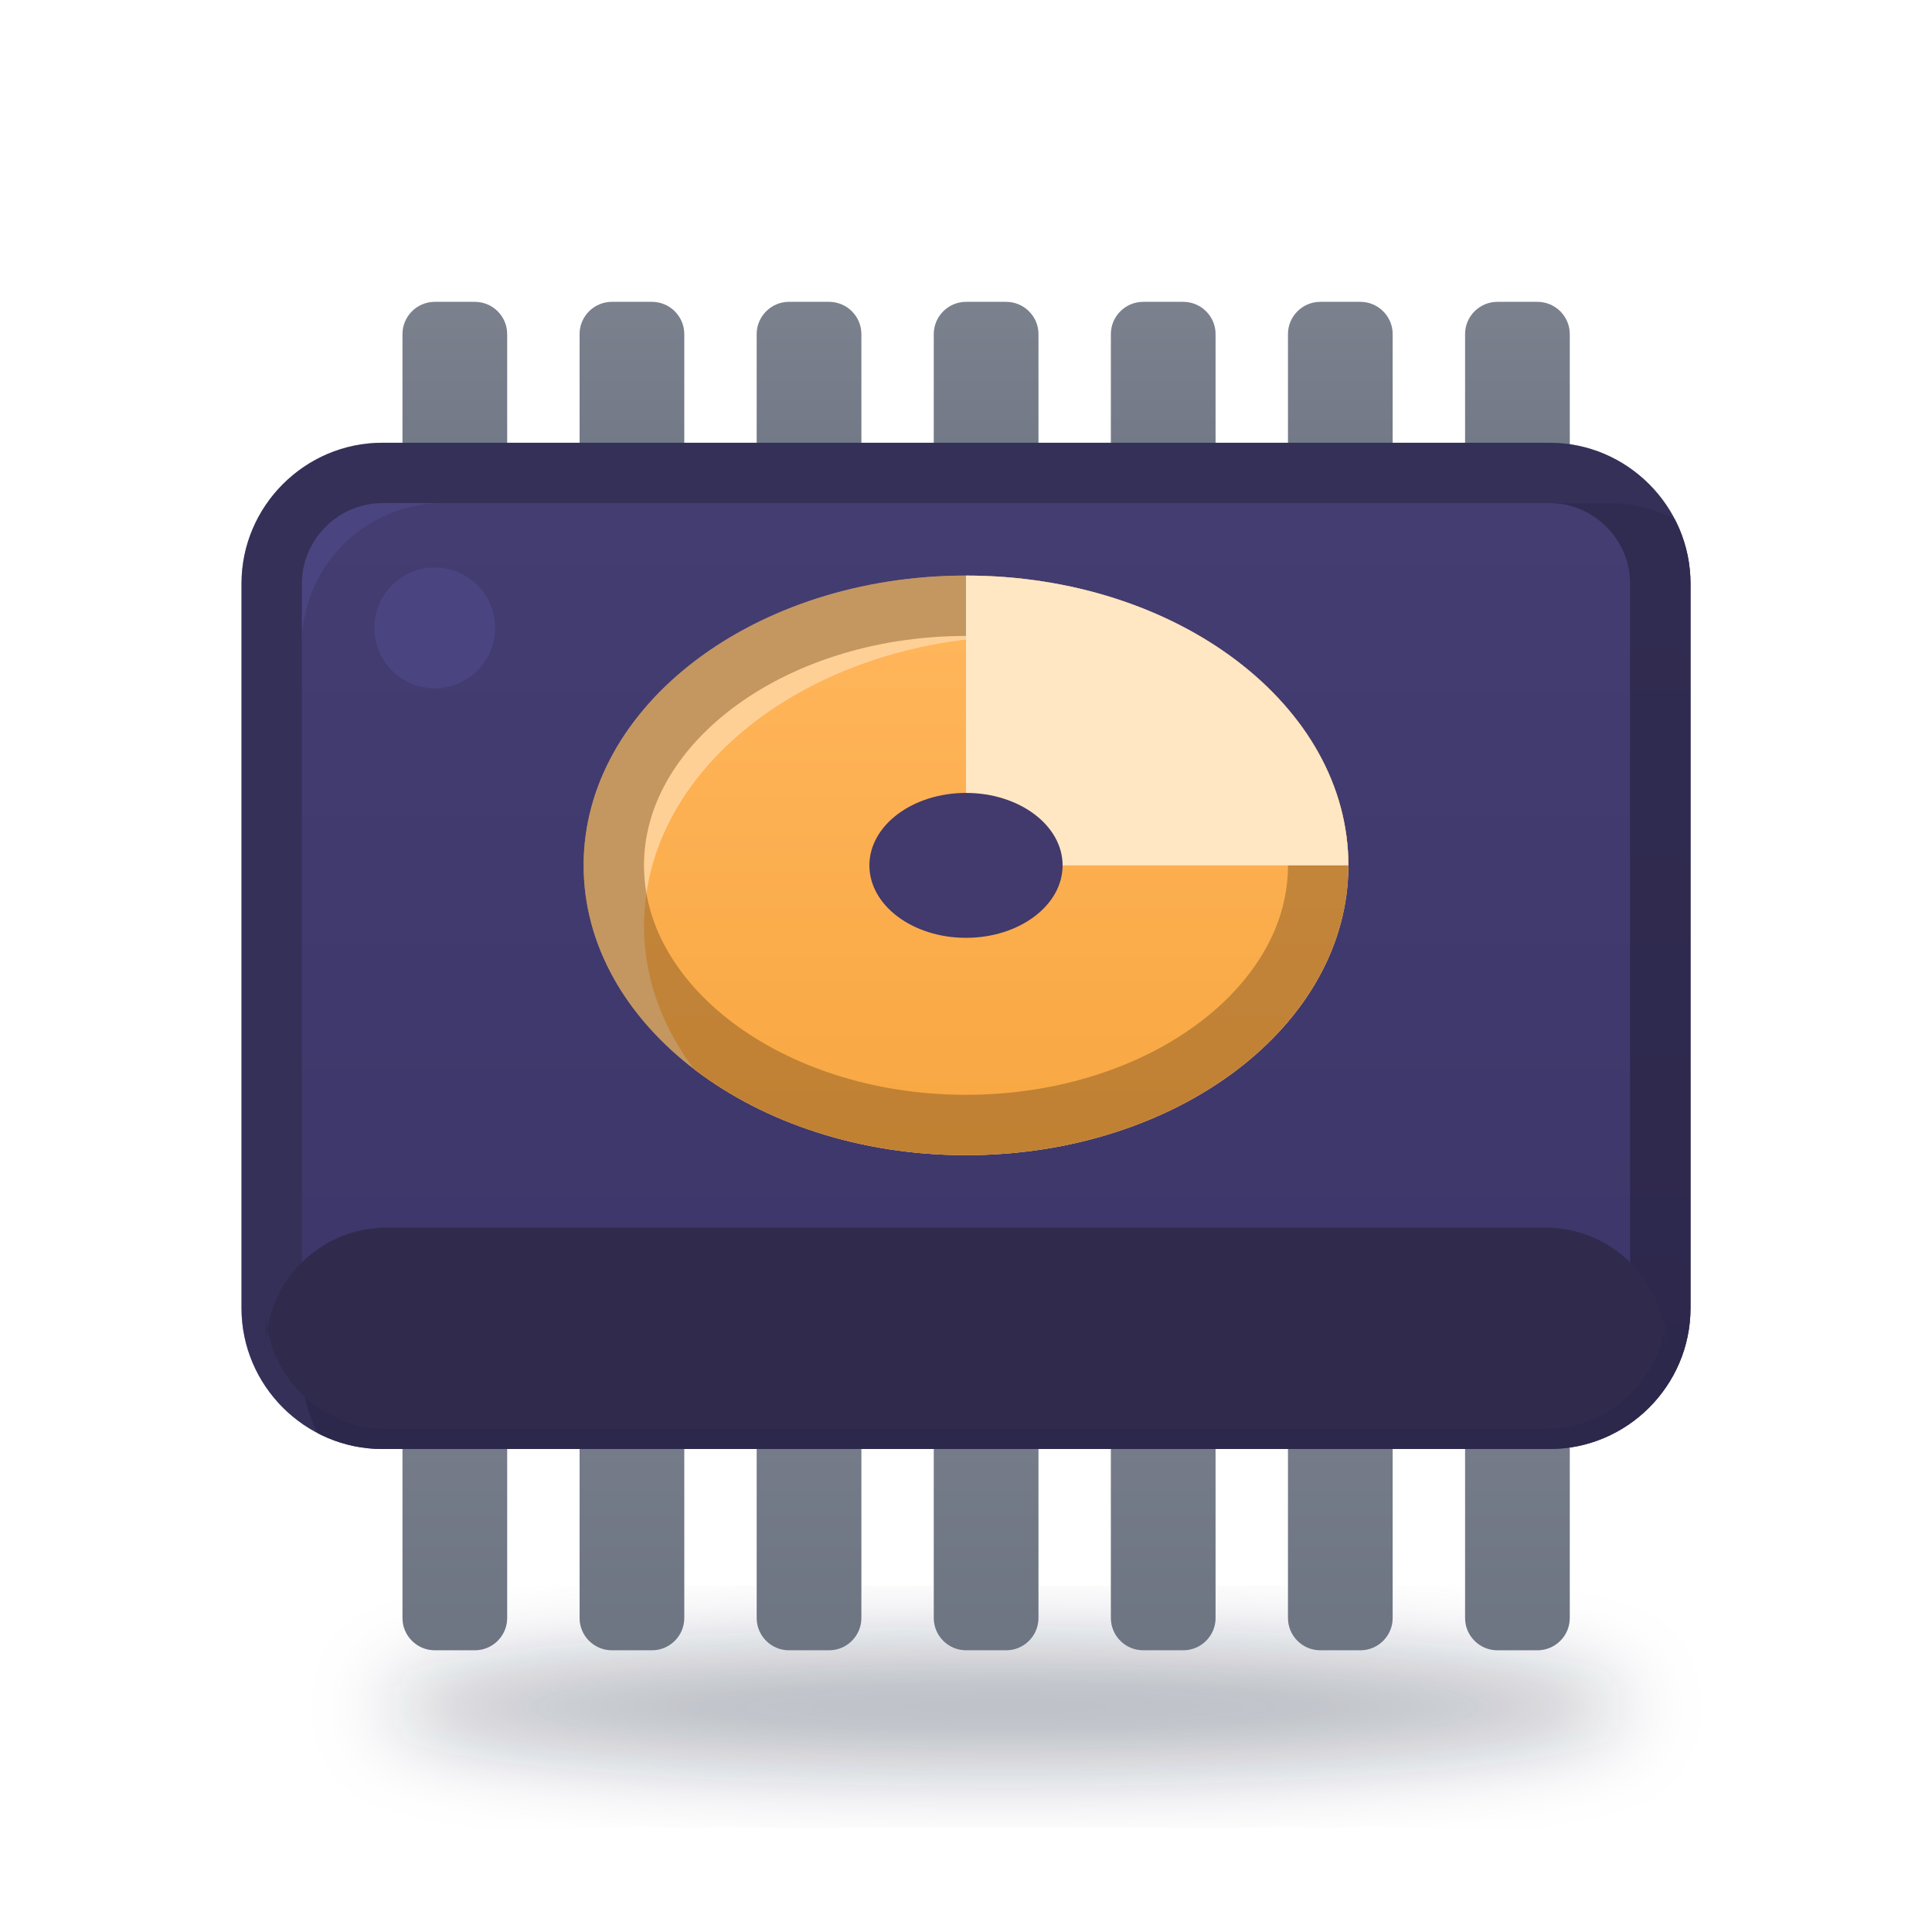
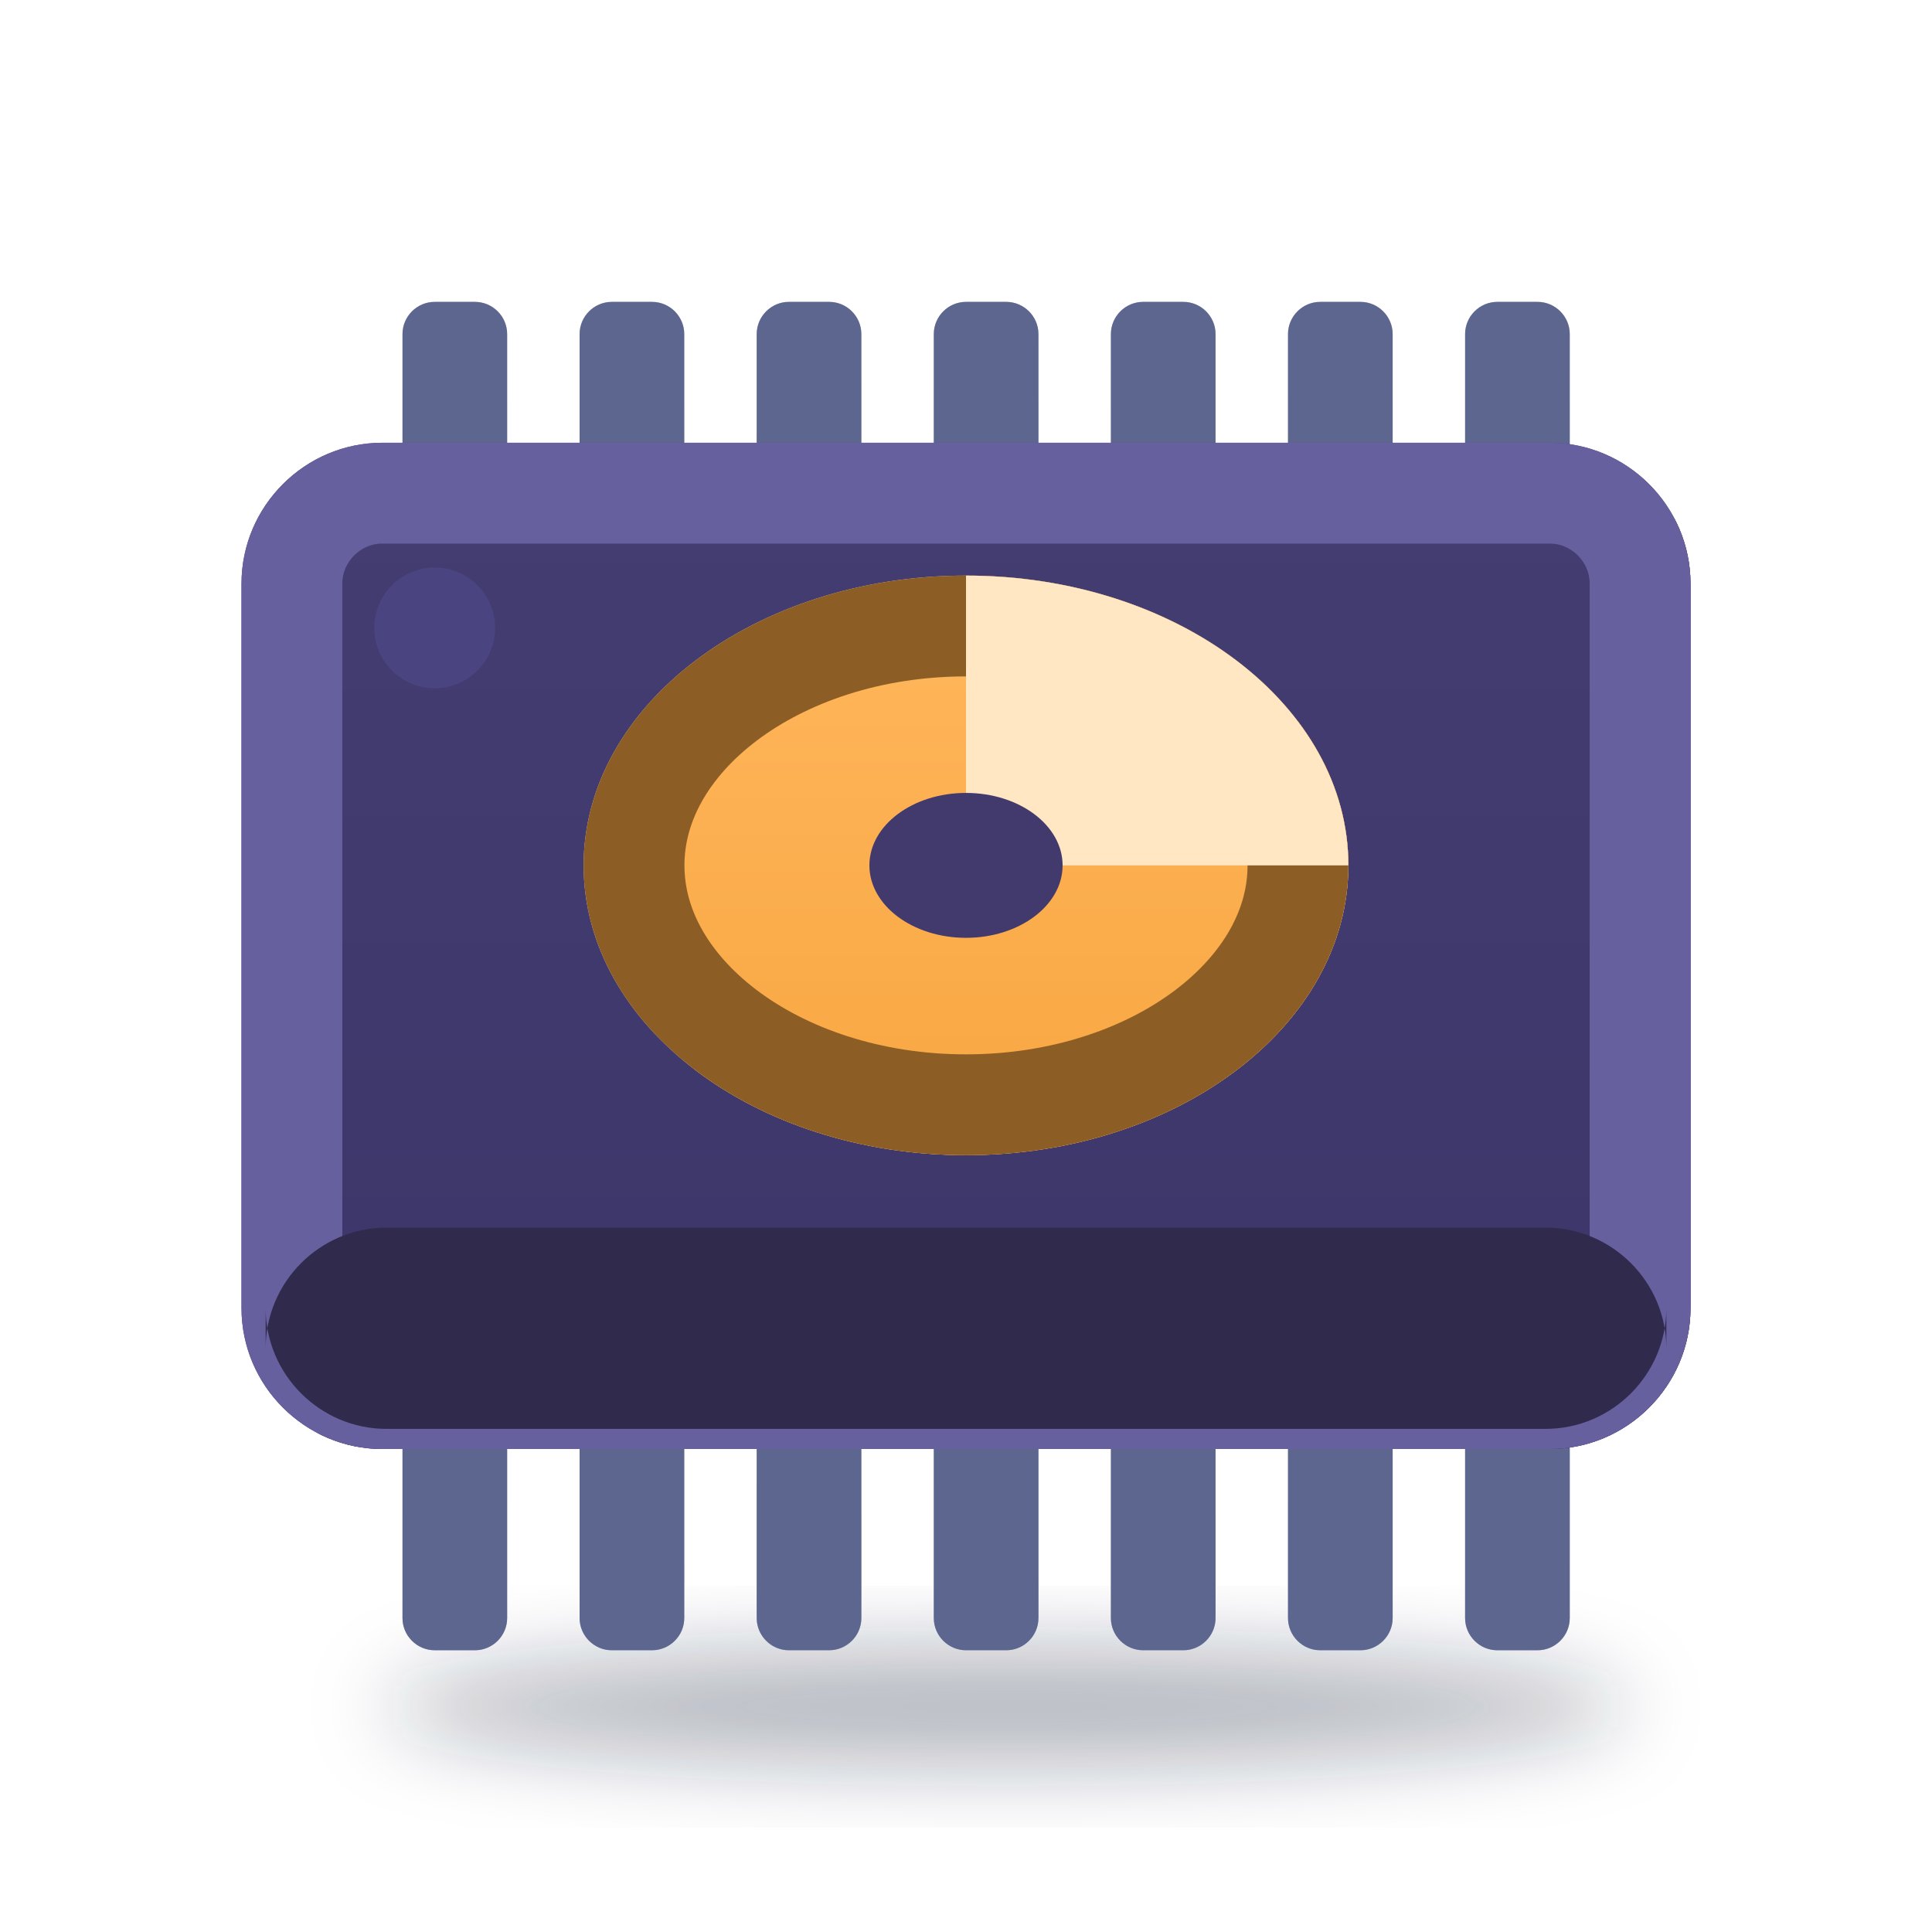
<svg xmlns="http://www.w3.org/2000/svg" viewBox="0 0 48 48" width="48" height="48">
  <defs>
    <filter id="e-ramdisk-32-b1" x="-50%" y="-50%" width="200%" height="200%">
      <feGaussianBlur stdDeviation="1" />
    </filter>
    <linearGradient id="e-ramdisk-32-gc7cfdbadb8c7" x1="0" y1="0" x2="0" y2="1">
      <stop offset="0" stop-color="#c7cfdb" />
      <stop offset="1" stop-color="#adb8c7" />
    </linearGradient>
    <clipPath id="e-ramdisk-32-c1">
      <path d="M10 8.3 C10 7.86 10.36 7.5 10.8 7.5 L11.8 7.5 C12.24 7.5 12.6 7.86 12.6 8.3 L12.6 12.7 C12.6 13.14 12.24 13.5 11.8 13.5 L10.8 13.5 C10.36 13.5 10 13.14 10 12.7 Z" clip-rule="evenodd" />
    </clipPath>
    <clipPath id="e-ramdisk-32-c2">
      <path d="M14.4 8.3 C14.4 7.86 14.76 7.5 15.2 7.5 L16.2 7.5 C16.64 7.5 17 7.86 17 8.3 L17 12.7 C17 13.14 16.64 13.5 16.2 13.5 L15.2 13.5 C14.76 13.5 14.4 13.14 14.4 12.7 Z" clip-rule="evenodd" />
    </clipPath>
    <clipPath id="e-ramdisk-32-c3">
      <path d="M18.8 8.3 C18.8 7.86 19.16 7.5 19.6 7.5 L20.6 7.5 C21.04 7.5 21.4 7.86 21.4 8.3 L21.4 12.7 C21.4 13.14 21.04 13.5 20.6 13.5 L19.6 13.5 C19.16 13.5 18.8 13.14 18.8 12.7 Z" clip-rule="evenodd" />
    </clipPath>
    <clipPath id="e-ramdisk-32-c4">
      <path d="M23.2 8.3 C23.2 7.86 23.56 7.5 24 7.5 L25 7.5 C25.44 7.5 25.8 7.86 25.8 8.3 L25.8 12.7 C25.8 13.14 25.44 13.5 25 13.5 L24 13.5 C23.56 13.5 23.2 13.14 23.2 12.7 Z" clip-rule="evenodd" />
    </clipPath>
    <clipPath id="e-ramdisk-32-c5">
      <path d="M27.6 8.3 C27.6 7.86 27.96 7.5 28.4 7.5 L29.4 7.5 C29.84 7.5 30.2 7.86 30.2 8.3 L30.2 12.7 C30.2 13.14 29.84 13.5 29.4 13.5 L28.4 13.5 C27.96 13.5 27.6 13.14 27.6 12.7 Z" clip-rule="evenodd" />
    </clipPath>
    <clipPath id="e-ramdisk-32-c6">
      <path d="M32 8.3 C32 7.86 32.36 7.5 32.8 7.5 L33.8 7.5 C34.24 7.5 34.6 7.86 34.6 8.3 L34.6 12.7 C34.6 13.14 34.24 13.5 33.8 13.5 L32.8 13.5 C32.36 13.5 32 13.14 32 12.7 Z" clip-rule="evenodd" />
    </clipPath>
    <clipPath id="e-ramdisk-32-c7">
      <path d="M36.4 8.3 C36.4 7.86 36.76 7.5 37.2 7.5 L38.2 7.5 C38.64 7.5 39 7.86 39 8.3 L39 12.7 C39 13.14 38.64 13.5 38.2 13.5 L37.2 13.5 C36.76 13.5 36.4 13.14 36.4 12.7 Z" clip-rule="evenodd" />
    </clipPath>
    <clipPath id="e-ramdisk-32-c8">
      <path d="M10 32.8 C10 32.36 10.36 32 10.8 32 L11.8 32 C12.24 32 12.6 32.36 12.6 32.8 L12.6 40.2 C12.6 40.64 12.24 41 11.8 41 L10.8 41 C10.36 41 10 40.64 10 40.2 Z" clip-rule="evenodd" />
    </clipPath>
    <clipPath id="e-ramdisk-32-c9">
      <path d="M14.4 32.8 C14.4 32.36 14.76 32 15.2 32 L16.2 32 C16.64 32 17 32.36 17 32.8 L17 40.2 C17 40.64 16.64 41 16.2 41 L15.2 41 C14.76 41 14.4 40.64 14.4 40.2 Z" clip-rule="evenodd" />
    </clipPath>
    <clipPath id="e-ramdisk-32-c10">
      <path d="M18.8 32.8 C18.8 32.36 19.16 32 19.6 32 L20.6 32 C21.04 32 21.4 32.36 21.4 32.8 L21.4 40.2 C21.4 40.64 21.04 41 20.6 41 L19.6 41 C19.16 41 18.8 40.64 18.8 40.2 Z" clip-rule="evenodd" />
    </clipPath>
    <clipPath id="e-ramdisk-32-c11">
      <path d="M23.2 32.8 C23.2 32.36 23.56 32 24 32 L25 32 C25.44 32 25.8 32.36 25.8 32.8 L25.8 40.2 C25.8 40.64 25.44 41 25 41 L24 41 C23.56 41 23.2 40.64 23.2 40.2 Z" clip-rule="evenodd" />
    </clipPath>
    <clipPath id="e-ramdisk-32-c12">
      <path d="M27.6 32.8 C27.6 32.36 27.96 32 28.4 32 L29.4 32 C29.84 32 30.2 32.36 30.2 32.8 L30.2 40.2 C30.2 40.64 29.84 41 29.4 41 L28.4 41 C27.96 41 27.6 40.64 27.6 40.2 Z" clip-rule="evenodd" />
    </clipPath>
    <clipPath id="e-ramdisk-32-c13">
      <path d="M32 32.8 C32 32.36 32.36 32 32.8 32 L33.8 32 C34.24 32 34.6 32.36 34.6 32.8 L34.6 40.2 C34.6 40.64 34.24 41 33.8 41 L32.8 41 C32.36 41 32 40.64 32 40.2 Z" clip-rule="evenodd" />
    </clipPath>
    <clipPath id="e-ramdisk-32-c14">
      <path d="M36.4 32.8 C36.4 32.36 36.76 32 37.2 32 L38.2 32 C38.64 32 39 32.36 39 32.8 L39 40.2 C39 40.64 38.64 41 38.2 41 L37.2 41 C36.76 41 36.4 40.64 36.4 40.2 Z" clip-rule="evenodd" />
    </clipPath>
    <linearGradient id="e-ramdisk-32-g443d723c3568" x1="0" y1="0" x2="0" y2="1">
      <stop offset="0" stop-color="#443d72" />
      <stop offset="1" stop-color="#3c3568" />
    </linearGradient>
    <clipPath id="e-ramdisk-32-c15">
      <path d="M6 14.5 C6 12.575 7.575 11 9.5 11 L38.5 11 C40.425 11 42 12.575 42 14.5 L42 32.5 C42 34.425 40.425 36 38.5 36 L9.5 36 C7.575 36 6 34.425 6 32.5 Z" clip-rule="evenodd" />
    </clipPath>
    <linearGradient id="e-ramdisk-32-gffb55af7a53e" x1="0" y1="0" x2="0" y2="1">
      <stop offset="0" stop-color="#ffb55a" />
      <stop offset="1" stop-color="#f7a53e" />
    </linearGradient>
    <clipPath id="e-ramdisk-32-c16">
      <path d="M14.5 21.5 a9.5 7.2 0 1 0 19 0 a9.5 7.2 0 1 0 -19 0 Z" clip-rule="evenodd" />
    </clipPath>
  </defs>
  <ellipse cx="25" cy="42.4" rx="15.48" ry="1.5" fill="#0a1230" opacity="0.3" filter="url(#e-ramdisk-32-b1)" />
  <path d="M10 8.3 C10 7.86 10.36 7.5 10.8 7.5 L11.8 7.5 C12.24 7.5 12.6 7.86 12.6 8.3 L12.6 12.7 C12.6 13.14 12.24 13.5 11.8 13.5 L10.8 13.5 C10.36 13.5 10 13.14 10 12.7 Z" fill="url(#e-ramdisk-32-gc7cfdbadb8c7)" fill-rule="evenodd" />
  <g clip-path="url(#e-ramdisk-32-c1)">
-     <path d="M10 8.3 C10 7.86 10.36 7.5 10.8 7.5 L11.8 7.5 C12.24 7.5 12.6 7.86 12.6 8.3 L12.6 12.7 C12.6 13.14 12.24 13.5 11.8 13.5 L10.8 13.5 C10.36 13.5 10 13.14 10 12.7 Z" fill="none" stroke="#1f2230" stroke-width="3" stroke-opacity="0.45" />
+     <path d="M10 8.3 C10 7.86 10.36 7.5 10.8 7.5 L11.8 7.5 C12.24 7.5 12.6 7.86 12.6 8.3 L12.6 12.7 C12.6 13.14 12.24 13.5 11.8 13.5 L10.8 13.5 C10.36 13.5 10 13.14 10 12.7 Z" fill="none" stroke="#5d668f" stroke-width="5.01" stroke-opacity="1" />
  </g>
  <path d="M14.4 8.3 C14.4 7.86 14.76 7.5 15.2 7.5 L16.2 7.5 C16.64 7.5 17 7.86 17 8.3 L17 12.7 C17 13.14 16.64 13.5 16.2 13.5 L15.2 13.5 C14.76 13.5 14.4 13.14 14.4 12.7 Z" fill="url(#e-ramdisk-32-gc7cfdbadb8c7)" fill-rule="evenodd" />
  <g clip-path="url(#e-ramdisk-32-c2)">
-     <path d="M14.4 8.3 C14.4 7.86 14.76 7.5 15.2 7.5 L16.2 7.5 C16.64 7.5 17 7.86 17 8.3 L17 12.7 C17 13.14 16.64 13.5 16.2 13.5 L15.2 13.5 C14.76 13.5 14.4 13.14 14.4 12.7 Z" fill="none" stroke="#1f2230" stroke-width="3" stroke-opacity="0.45" />
+     <path d="M14.4 8.3 C14.4 7.86 14.76 7.5 15.2 7.5 L16.2 7.5 C16.64 7.5 17 7.86 17 8.3 L17 12.7 C17 13.14 16.64 13.5 16.2 13.5 L15.2 13.5 C14.76 13.5 14.4 13.14 14.4 12.7 Z" fill="none" stroke="#5d668f" stroke-width="5.01" stroke-opacity="1" />
  </g>
  <path d="M18.8 8.3 C18.8 7.86 19.16 7.5 19.6 7.5 L20.6 7.5 C21.04 7.5 21.4 7.86 21.4 8.3 L21.4 12.7 C21.4 13.14 21.04 13.5 20.6 13.5 L19.6 13.5 C19.16 13.5 18.8 13.14 18.8 12.7 Z" fill="url(#e-ramdisk-32-gc7cfdbadb8c7)" fill-rule="evenodd" />
  <g clip-path="url(#e-ramdisk-32-c3)">
-     <path d="M18.8 8.3 C18.8 7.86 19.16 7.5 19.6 7.5 L20.6 7.5 C21.04 7.5 21.4 7.86 21.4 8.3 L21.4 12.7 C21.4 13.14 21.04 13.5 20.6 13.5 L19.6 13.5 C19.16 13.5 18.8 13.14 18.8 12.7 Z" fill="none" stroke="#1f2230" stroke-width="3" stroke-opacity="0.45" />
+     <path d="M18.8 8.3 C18.8 7.86 19.16 7.5 19.6 7.5 L20.6 7.5 C21.04 7.5 21.4 7.86 21.4 8.3 L21.4 12.7 C21.4 13.14 21.04 13.5 20.6 13.5 L19.6 13.5 C19.16 13.5 18.8 13.14 18.8 12.7 Z" fill="none" stroke="#5d668f" stroke-width="5.01" stroke-opacity="1" />
  </g>
  <path d="M23.2 8.3 C23.2 7.86 23.56 7.5 24 7.5 L25 7.5 C25.44 7.5 25.8 7.86 25.8 8.3 L25.8 12.7 C25.8 13.14 25.44 13.5 25 13.5 L24 13.5 C23.56 13.5 23.2 13.14 23.2 12.7 Z" fill="url(#e-ramdisk-32-gc7cfdbadb8c7)" fill-rule="evenodd" />
  <g clip-path="url(#e-ramdisk-32-c4)">
-     <path d="M23.2 8.3 C23.2 7.86 23.56 7.5 24 7.5 L25 7.5 C25.44 7.5 25.8 7.86 25.8 8.3 L25.8 12.7 C25.8 13.14 25.44 13.5 25 13.5 L24 13.5 C23.56 13.5 23.2 13.14 23.2 12.7 Z" fill="none" stroke="#1f2230" stroke-width="3" stroke-opacity="0.45" />
+     <path d="M23.2 8.3 C23.2 7.86 23.56 7.5 24 7.5 L25 7.5 C25.44 7.5 25.8 7.86 25.8 8.3 L25.8 12.7 C25.8 13.14 25.44 13.5 25 13.5 L24 13.5 C23.56 13.5 23.2 13.14 23.2 12.7 Z" fill="none" stroke="#5d668f" stroke-width="5.01" stroke-opacity="1" />
  </g>
  <path d="M27.6 8.3 C27.6 7.86 27.96 7.5 28.4 7.5 L29.4 7.5 C29.84 7.5 30.2 7.86 30.2 8.3 L30.2 12.7 C30.2 13.14 29.84 13.5 29.4 13.5 L28.4 13.5 C27.96 13.5 27.6 13.14 27.6 12.7 Z" fill="url(#e-ramdisk-32-gc7cfdbadb8c7)" fill-rule="evenodd" />
  <g clip-path="url(#e-ramdisk-32-c5)">
-     <path d="M27.6 8.3 C27.6 7.86 27.96 7.5 28.4 7.5 L29.4 7.5 C29.84 7.5 30.2 7.86 30.2 8.3 L30.2 12.7 C30.2 13.14 29.84 13.5 29.4 13.5 L28.4 13.5 C27.96 13.5 27.6 13.14 27.6 12.7 Z" fill="none" stroke="#1f2230" stroke-width="3" stroke-opacity="0.45" />
+     <path d="M27.6 8.3 C27.6 7.86 27.96 7.5 28.4 7.5 L29.4 7.5 C29.84 7.5 30.2 7.86 30.2 8.3 L30.2 12.7 C30.2 13.14 29.84 13.5 29.4 13.5 L28.4 13.5 C27.96 13.5 27.6 13.14 27.6 12.7 Z" fill="none" stroke="#5d668f" stroke-width="5.01" stroke-opacity="1" />
  </g>
  <path d="M32 8.3 C32 7.86 32.36 7.5 32.8 7.5 L33.8 7.5 C34.24 7.5 34.6 7.86 34.6 8.3 L34.6 12.7 C34.6 13.14 34.24 13.5 33.8 13.5 L32.8 13.5 C32.36 13.5 32 13.14 32 12.7 Z" fill="url(#e-ramdisk-32-gc7cfdbadb8c7)" fill-rule="evenodd" />
  <g clip-path="url(#e-ramdisk-32-c6)">
-     <path d="M32 8.3 C32 7.86 32.36 7.5 32.8 7.5 L33.8 7.5 C34.24 7.5 34.6 7.86 34.6 8.3 L34.6 12.7 C34.6 13.14 34.24 13.5 33.8 13.5 L32.8 13.5 C32.36 13.5 32 13.14 32 12.7 Z" fill="none" stroke="#1f2230" stroke-width="3" stroke-opacity="0.45" />
+     <path d="M32 8.3 C32 7.86 32.36 7.5 32.8 7.5 L33.8 7.5 C34.24 7.5 34.6 7.86 34.6 8.3 L34.6 12.7 C34.6 13.14 34.24 13.5 33.8 13.5 L32.8 13.5 C32.36 13.5 32 13.14 32 12.7 Z" fill="none" stroke="#5d668f" stroke-width="5.01" stroke-opacity="1" />
  </g>
  <path d="M36.4 8.3 C36.4 7.86 36.76 7.5 37.2 7.5 L38.2 7.5 C38.64 7.5 39 7.86 39 8.3 L39 12.7 C39 13.14 38.64 13.5 38.2 13.5 L37.2 13.5 C36.76 13.5 36.4 13.14 36.4 12.7 Z" fill="url(#e-ramdisk-32-gc7cfdbadb8c7)" fill-rule="evenodd" />
  <g clip-path="url(#e-ramdisk-32-c7)">
-     <path d="M36.4 8.3 C36.4 7.86 36.76 7.5 37.2 7.5 L38.2 7.5 C38.64 7.5 39 7.86 39 8.3 L39 12.7 C39 13.14 38.64 13.5 38.2 13.5 L37.2 13.5 C36.76 13.5 36.4 13.14 36.4 12.7 Z" fill="none" stroke="#1f2230" stroke-width="3" stroke-opacity="0.45" />
+     <path d="M36.4 8.3 C36.4 7.86 36.76 7.5 37.2 7.5 L38.2 7.5 C38.64 7.5 39 7.86 39 8.3 L39 12.7 C39 13.14 38.64 13.5 38.2 13.5 L37.2 13.5 C36.76 13.5 36.4 13.14 36.4 12.7 Z" fill="none" stroke="#5d668f" stroke-width="5.01" stroke-opacity="1" />
  </g>
  <path d="M10 32.8 C10 32.36 10.36 32 10.8 32 L11.8 32 C12.24 32 12.6 32.36 12.6 32.8 L12.6 40.2 C12.6 40.64 12.24 41 11.8 41 L10.8 41 C10.36 41 10 40.64 10 40.2 Z" fill="url(#e-ramdisk-32-gc7cfdbadb8c7)" fill-rule="evenodd" />
  <g clip-path="url(#e-ramdisk-32-c8)">
-     <path d="M10 32.8 C10 32.36 10.36 32 10.8 32 L11.8 32 C12.24 32 12.6 32.36 12.6 32.8 L12.6 40.2 C12.6 40.64 12.24 41 11.8 41 L10.8 41 C10.36 41 10 40.64 10 40.2 Z" fill="none" stroke="#1f2230" stroke-width="3" stroke-opacity="0.45" />
+     <path d="M10 32.8 C10 32.36 10.36 32 10.8 32 L11.8 32 C12.24 32 12.6 32.36 12.6 32.8 L12.6 40.2 C12.6 40.64 12.24 41 11.8 41 L10.8 41 C10.36 41 10 40.64 10 40.2 Z" fill="none" stroke="#5d668f" stroke-width="5.01" stroke-opacity="1" />
  </g>
  <path d="M14.4 32.8 C14.4 32.36 14.76 32 15.2 32 L16.2 32 C16.64 32 17 32.36 17 32.8 L17 40.2 C17 40.64 16.64 41 16.2 41 L15.2 41 C14.76 41 14.4 40.64 14.4 40.2 Z" fill="url(#e-ramdisk-32-gc7cfdbadb8c7)" fill-rule="evenodd" />
  <g clip-path="url(#e-ramdisk-32-c9)">
-     <path d="M14.4 32.8 C14.4 32.36 14.76 32 15.2 32 L16.2 32 C16.64 32 17 32.36 17 32.8 L17 40.2 C17 40.64 16.64 41 16.2 41 L15.2 41 C14.76 41 14.4 40.64 14.4 40.2 Z" fill="none" stroke="#1f2230" stroke-width="3" stroke-opacity="0.45" />
+     <path d="M14.4 32.8 C14.4 32.36 14.76 32 15.2 32 L16.2 32 C16.64 32 17 32.36 17 32.8 L17 40.2 C17 40.64 16.64 41 16.2 41 L15.2 41 C14.76 41 14.4 40.64 14.4 40.2 Z" fill="none" stroke="#5d668f" stroke-width="5.01" stroke-opacity="1" />
  </g>
  <path d="M18.8 32.8 C18.8 32.36 19.16 32 19.6 32 L20.6 32 C21.04 32 21.4 32.36 21.4 32.8 L21.4 40.2 C21.4 40.64 21.04 41 20.6 41 L19.6 41 C19.16 41 18.8 40.64 18.8 40.2 Z" fill="url(#e-ramdisk-32-gc7cfdbadb8c7)" fill-rule="evenodd" />
  <g clip-path="url(#e-ramdisk-32-c10)">
-     <path d="M18.8 32.8 C18.8 32.36 19.16 32 19.6 32 L20.6 32 C21.04 32 21.4 32.36 21.4 32.8 L21.4 40.2 C21.4 40.64 21.04 41 20.6 41 L19.6 41 C19.16 41 18.8 40.64 18.8 40.2 Z" fill="none" stroke="#1f2230" stroke-width="3" stroke-opacity="0.45" />
+     <path d="M18.8 32.8 C18.8 32.36 19.16 32 19.6 32 L20.6 32 C21.04 32 21.4 32.36 21.4 32.8 L21.4 40.2 C21.4 40.64 21.04 41 20.6 41 L19.6 41 C19.16 41 18.8 40.64 18.8 40.2 Z" fill="none" stroke="#5d668f" stroke-width="5.01" stroke-opacity="1" />
  </g>
  <path d="M23.2 32.8 C23.2 32.36 23.56 32 24 32 L25 32 C25.44 32 25.8 32.36 25.8 32.8 L25.8 40.2 C25.8 40.64 25.44 41 25 41 L24 41 C23.56 41 23.2 40.64 23.2 40.2 Z" fill="url(#e-ramdisk-32-gc7cfdbadb8c7)" fill-rule="evenodd" />
  <g clip-path="url(#e-ramdisk-32-c11)">
-     <path d="M23.2 32.8 C23.2 32.36 23.56 32 24 32 L25 32 C25.44 32 25.8 32.36 25.8 32.8 L25.8 40.2 C25.8 40.64 25.44 41 25 41 L24 41 C23.56 41 23.2 40.64 23.2 40.2 Z" fill="none" stroke="#1f2230" stroke-width="3" stroke-opacity="0.45" />
+     <path d="M23.2 32.8 C23.2 32.36 23.56 32 24 32 L25 32 C25.44 32 25.8 32.36 25.8 32.8 L25.8 40.2 C25.8 40.64 25.44 41 25 41 L24 41 C23.56 41 23.2 40.64 23.2 40.2 Z" fill="none" stroke="#5d668f" stroke-width="5.01" stroke-opacity="1" />
  </g>
  <path d="M27.6 32.8 C27.6 32.36 27.96 32 28.4 32 L29.4 32 C29.84 32 30.2 32.36 30.2 32.8 L30.2 40.2 C30.2 40.64 29.84 41 29.4 41 L28.4 41 C27.96 41 27.6 40.64 27.6 40.2 Z" fill="url(#e-ramdisk-32-gc7cfdbadb8c7)" fill-rule="evenodd" />
  <g clip-path="url(#e-ramdisk-32-c12)">
-     <path d="M27.6 32.8 C27.6 32.36 27.96 32 28.4 32 L29.4 32 C29.84 32 30.2 32.36 30.2 32.8 L30.2 40.2 C30.2 40.64 29.84 41 29.4 41 L28.4 41 C27.96 41 27.6 40.64 27.6 40.2 Z" fill="none" stroke="#1f2230" stroke-width="3" stroke-opacity="0.45" />
+     <path d="M27.6 32.8 C27.6 32.36 27.96 32 28.4 32 L29.4 32 C29.84 32 30.2 32.36 30.2 32.8 L30.2 40.2 C30.2 40.64 29.84 41 29.4 41 L28.4 41 C27.96 41 27.6 40.64 27.6 40.2 Z" fill="none" stroke="#5d668f" stroke-width="5.01" stroke-opacity="1" />
  </g>
  <path d="M32 32.8 C32 32.36 32.36 32 32.8 32 L33.8 32 C34.24 32 34.6 32.36 34.6 32.8 L34.6 40.2 C34.6 40.64 34.24 41 33.8 41 L32.8 41 C32.36 41 32 40.64 32 40.2 Z" fill="url(#e-ramdisk-32-gc7cfdbadb8c7)" fill-rule="evenodd" />
  <g clip-path="url(#e-ramdisk-32-c13)">
-     <path d="M32 32.8 C32 32.36 32.36 32 32.8 32 L33.8 32 C34.24 32 34.6 32.36 34.6 32.8 L34.6 40.2 C34.6 40.64 34.24 41 33.8 41 L32.8 41 C32.36 41 32 40.64 32 40.2 Z" fill="none" stroke="#1f2230" stroke-width="3" stroke-opacity="0.45" />
+     <path d="M32 32.8 C32 32.36 32.36 32 32.8 32 L33.8 32 C34.24 32 34.6 32.36 34.6 32.8 L34.6 40.2 C34.6 40.64 34.24 41 33.8 41 L32.8 41 C32.36 41 32 40.64 32 40.2 Z" fill="none" stroke="#5d668f" stroke-width="5.01" stroke-opacity="1" />
  </g>
  <path d="M36.4 32.8 C36.4 32.36 36.76 32 37.2 32 L38.2 32 C38.64 32 39 32.36 39 32.8 L39 40.2 C39 40.64 38.64 41 38.2 41 L37.2 41 C36.76 41 36.4 40.64 36.4 40.2 Z" fill="url(#e-ramdisk-32-gc7cfdbadb8c7)" fill-rule="evenodd" />
  <g clip-path="url(#e-ramdisk-32-c14)">
-     <path d="M36.4 32.8 C36.4 32.36 36.76 32 37.2 32 L38.2 32 C38.64 32 39 32.36 39 32.8 L39 40.2 C39 40.64 38.64 41 38.2 41 L37.2 41 C36.76 41 36.4 40.64 36.4 40.2 Z" fill="none" stroke="#1f2230" stroke-width="3" stroke-opacity="0.45" />
+     <path d="M36.4 32.8 C36.4 32.36 36.76 32 37.2 32 L38.2 32 C38.64 32 39 32.36 39 32.8 L39 40.2 C39 40.64 38.64 41 38.2 41 L37.2 41 C36.76 41 36.4 40.64 36.4 40.2 Z" fill="none" stroke="#5d668f" stroke-width="5.01" stroke-opacity="1" />
  </g>
  <path d="M6 14.5 C6 12.575 7.575 11 9.5 11 L38.5 11 C40.425 11 42 12.575 42 14.5 L42 32.5 C42 34.425 40.425 36 38.5 36 L9.5 36 C7.575 36 6 34.425 6 32.5 Z" fill="#4a4580" fill-rule="evenodd" />
  <g clip-path="url(#e-ramdisk-32-c15)">
    <path d="M6 14.5 C6 12.575 7.575 11 9.5 11 L38.5 11 C40.425 11 42 12.575 42 14.5 L42 32.5 C42 34.425 40.425 36 38.5 36 L9.5 36 C7.575 36 6 34.425 6 32.5 Z" fill="url(#e-ramdisk-32-g443d723c3568)" fill-rule="evenodd" transform="translate(1.5 1.5)" />
  </g>
  <g clip-path="url(#e-ramdisk-32-c15)">
-     <path d="M6 14.5 C6 12.575 7.575 11 9.5 11 L38.5 11 C40.425 11 42 12.575 42 14.5 L42 32.5 C42 34.425 40.425 36 38.5 36 L9.5 36 C7.575 36 6 34.425 6 32.5 Z" fill="none" stroke="#1a1828" stroke-width="3" stroke-opacity="0.45" />
+     <path d="M6 14.5 C6 12.575 7.575 11 9.5 11 L38.5 11 C40.425 11 42 12.575 42 14.5 L42 32.5 C42 34.425 40.425 36 38.5 36 L9.5 36 C7.575 36 6 34.425 6 32.5 Z" fill="none" stroke="#67609f" stroke-width="5.01" stroke-opacity="1" />
  </g>
  <path d="M6.6 33.5 C6.6 31.85 7.95 30.5 9.6 30.5 L38.4 30.5 C40.05 30.5 41.4 31.85 41.4 33.5 L41.4 32.5 C41.4 34.15 40.05 35.5 38.4 35.5 L9.6 35.5 C7.95 35.5 6.6 34.15 6.6 32.5 Z" fill="#302a4d" fill-rule="evenodd" />
  <path d="M9.3 15.6 a1.5 1.5 0 1 0 3 0 a1.5 1.5 0 1 0 -3 0 Z" fill="#4a4580" fill-rule="evenodd" />
  <path d="M14.5 21.5 a9.5 7.2 0 1 0 19 0 a9.5 7.2 0 1 0 -19 0 Z" fill="#ffd096" fill-rule="evenodd" />
  <g clip-path="url(#e-ramdisk-32-c16)">
    <path d="M14.5 21.5 a9.5 7.2 0 1 0 19 0 a9.5 7.2 0 1 0 -19 0 Z" fill="url(#e-ramdisk-32-gffb55af7a53e)" fill-rule="evenodd" transform="translate(1.5 1.5)" />
  </g>
  <g clip-path="url(#e-ramdisk-32-c16)">
-     <path d="M14.5 21.5 a9.5 7.2 0 1 0 19 0 a9.5 7.2 0 1 0 -19 0 Z" fill="none" stroke="#7d5422" stroke-width="3" stroke-opacity="0.45" />
+     <path d="M14.5 21.5 a9.5 7.2 0 1 0 19 0 a9.5 7.2 0 1 0 -19 0 Z" fill="none" stroke="#8c5e26" stroke-width="5.01" stroke-opacity="1" />
  </g>
  <path d="M24 21.5 L24 14.3 A9.5 7.2 0 0 1 33.5 21.5 Z" fill="#ffe7c4" fill-rule="evenodd" />
  <path d="M21.6 21.5 a2.4 1.8 0 1 0 4.8 0 a2.4 1.8 0 1 0 -4.8 0 Z" fill="#42396c" fill-rule="evenodd" />
</svg>
